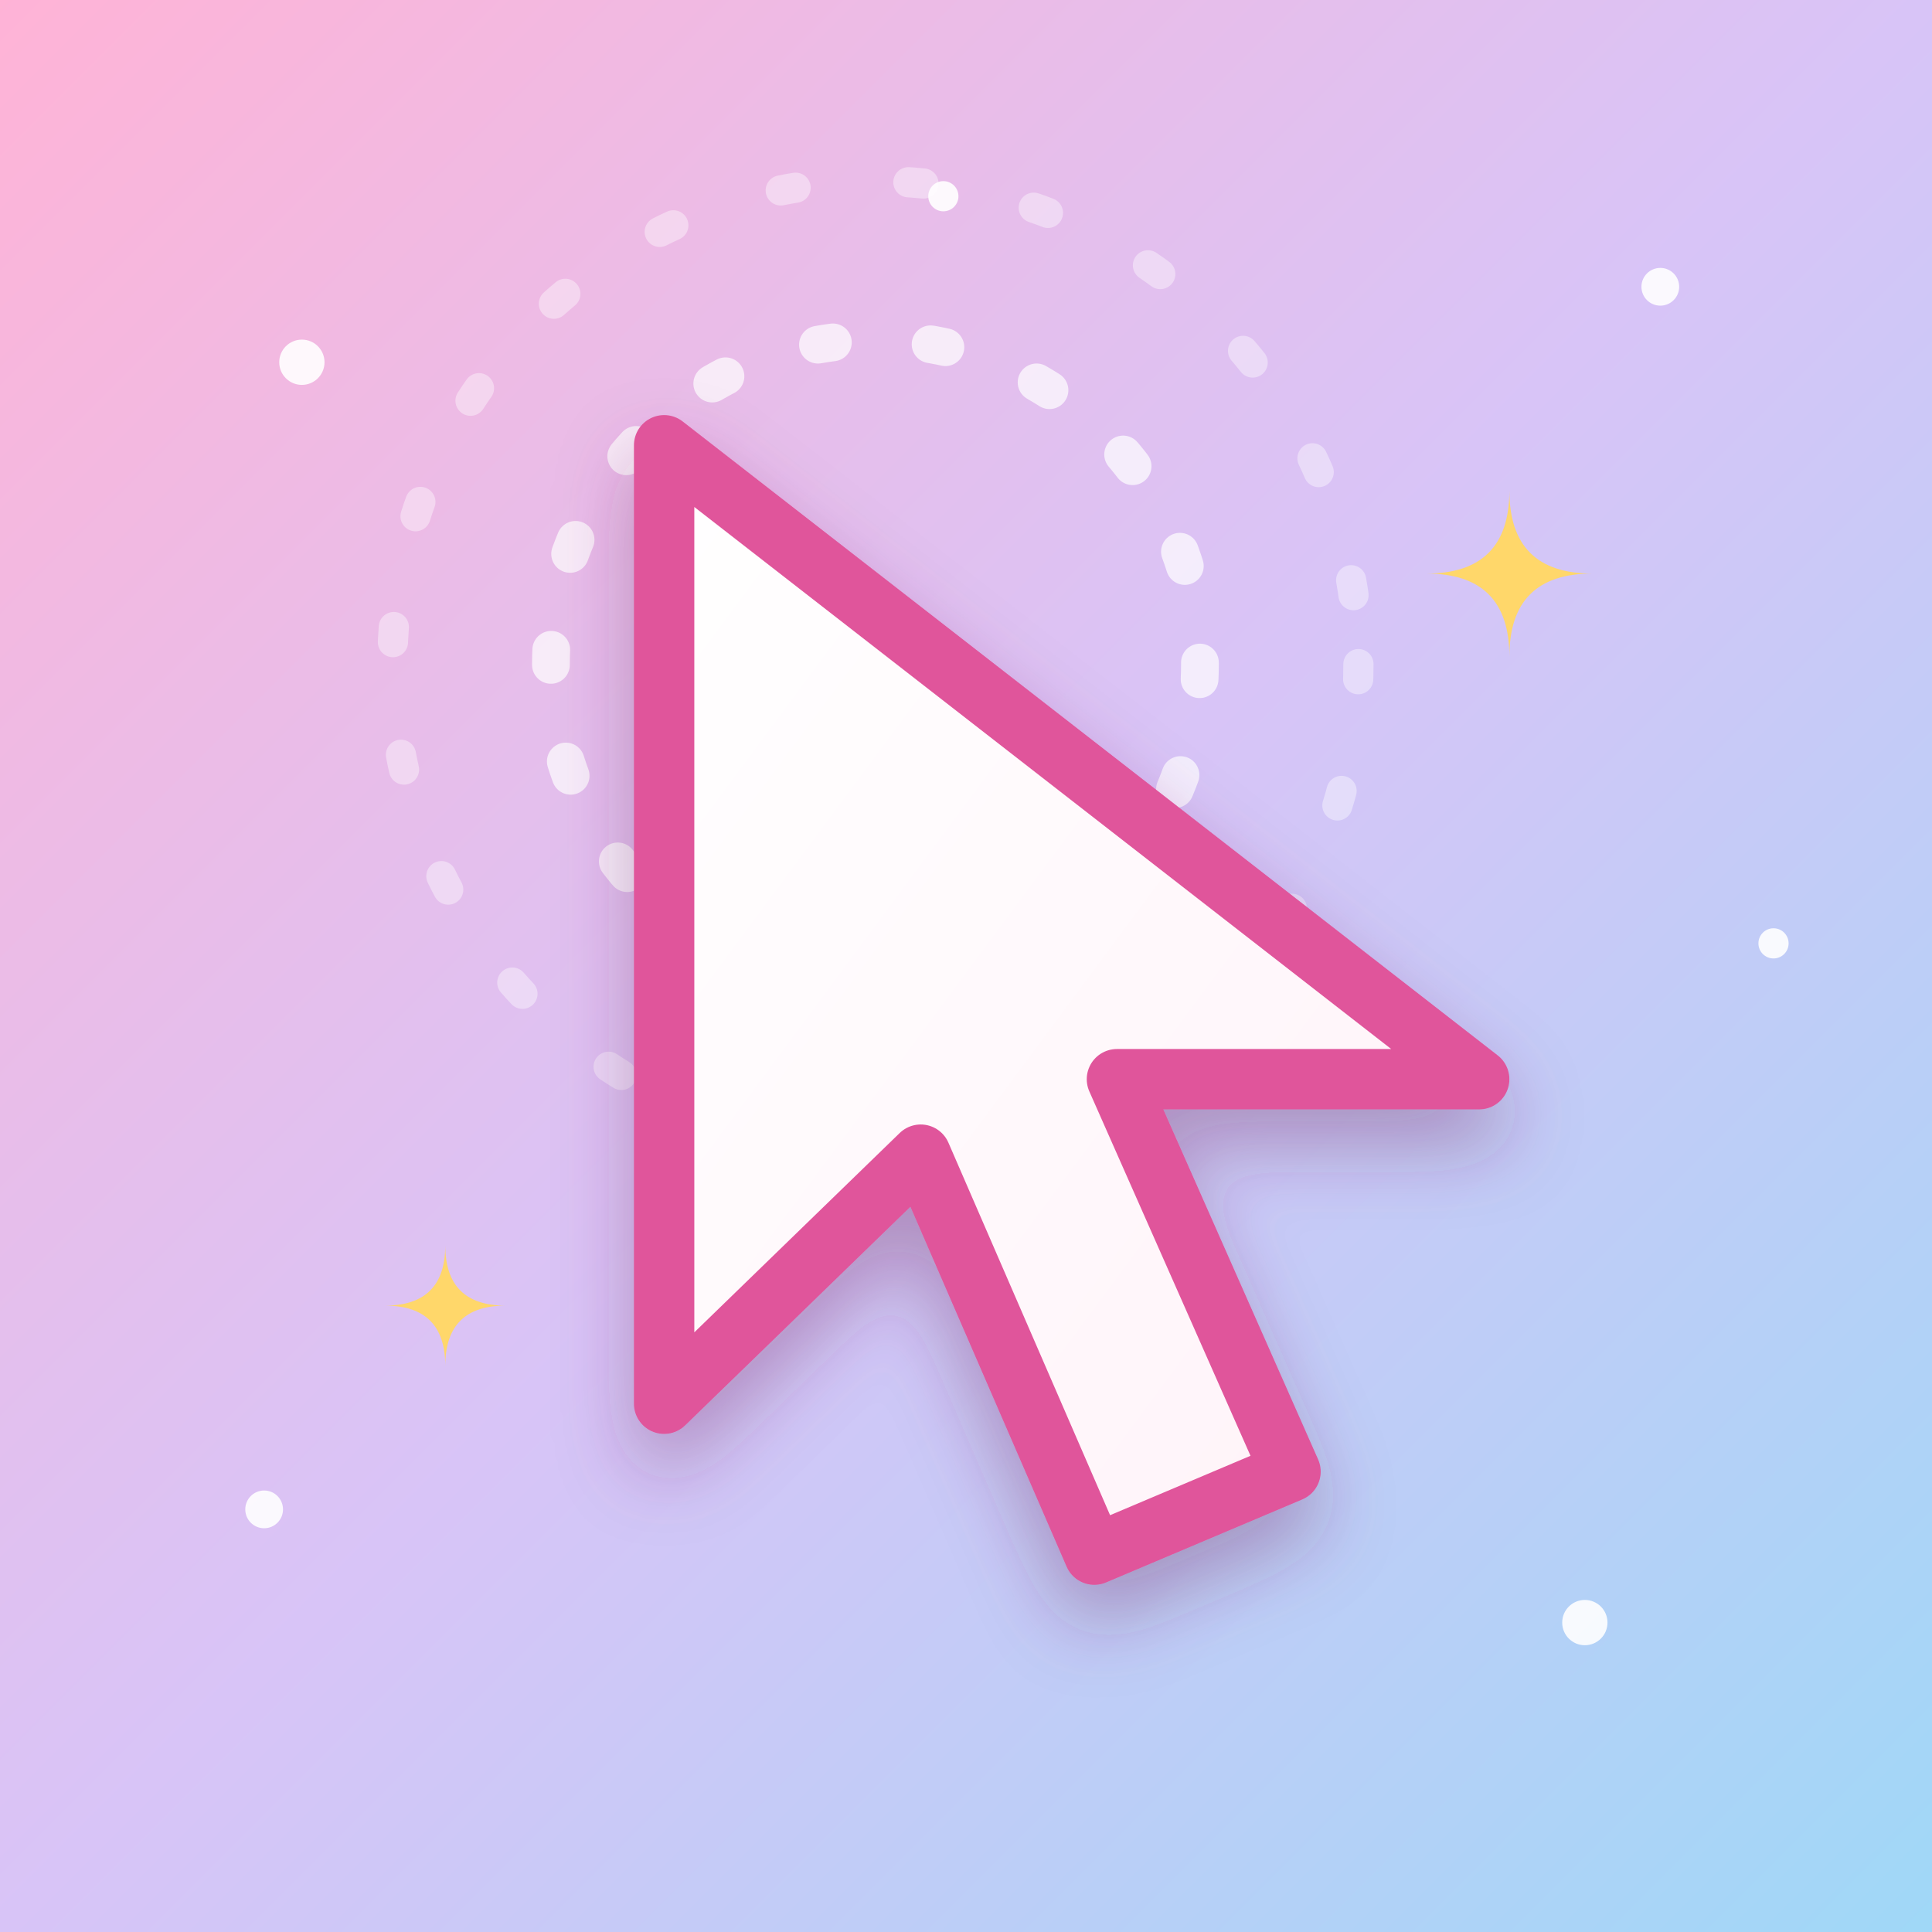
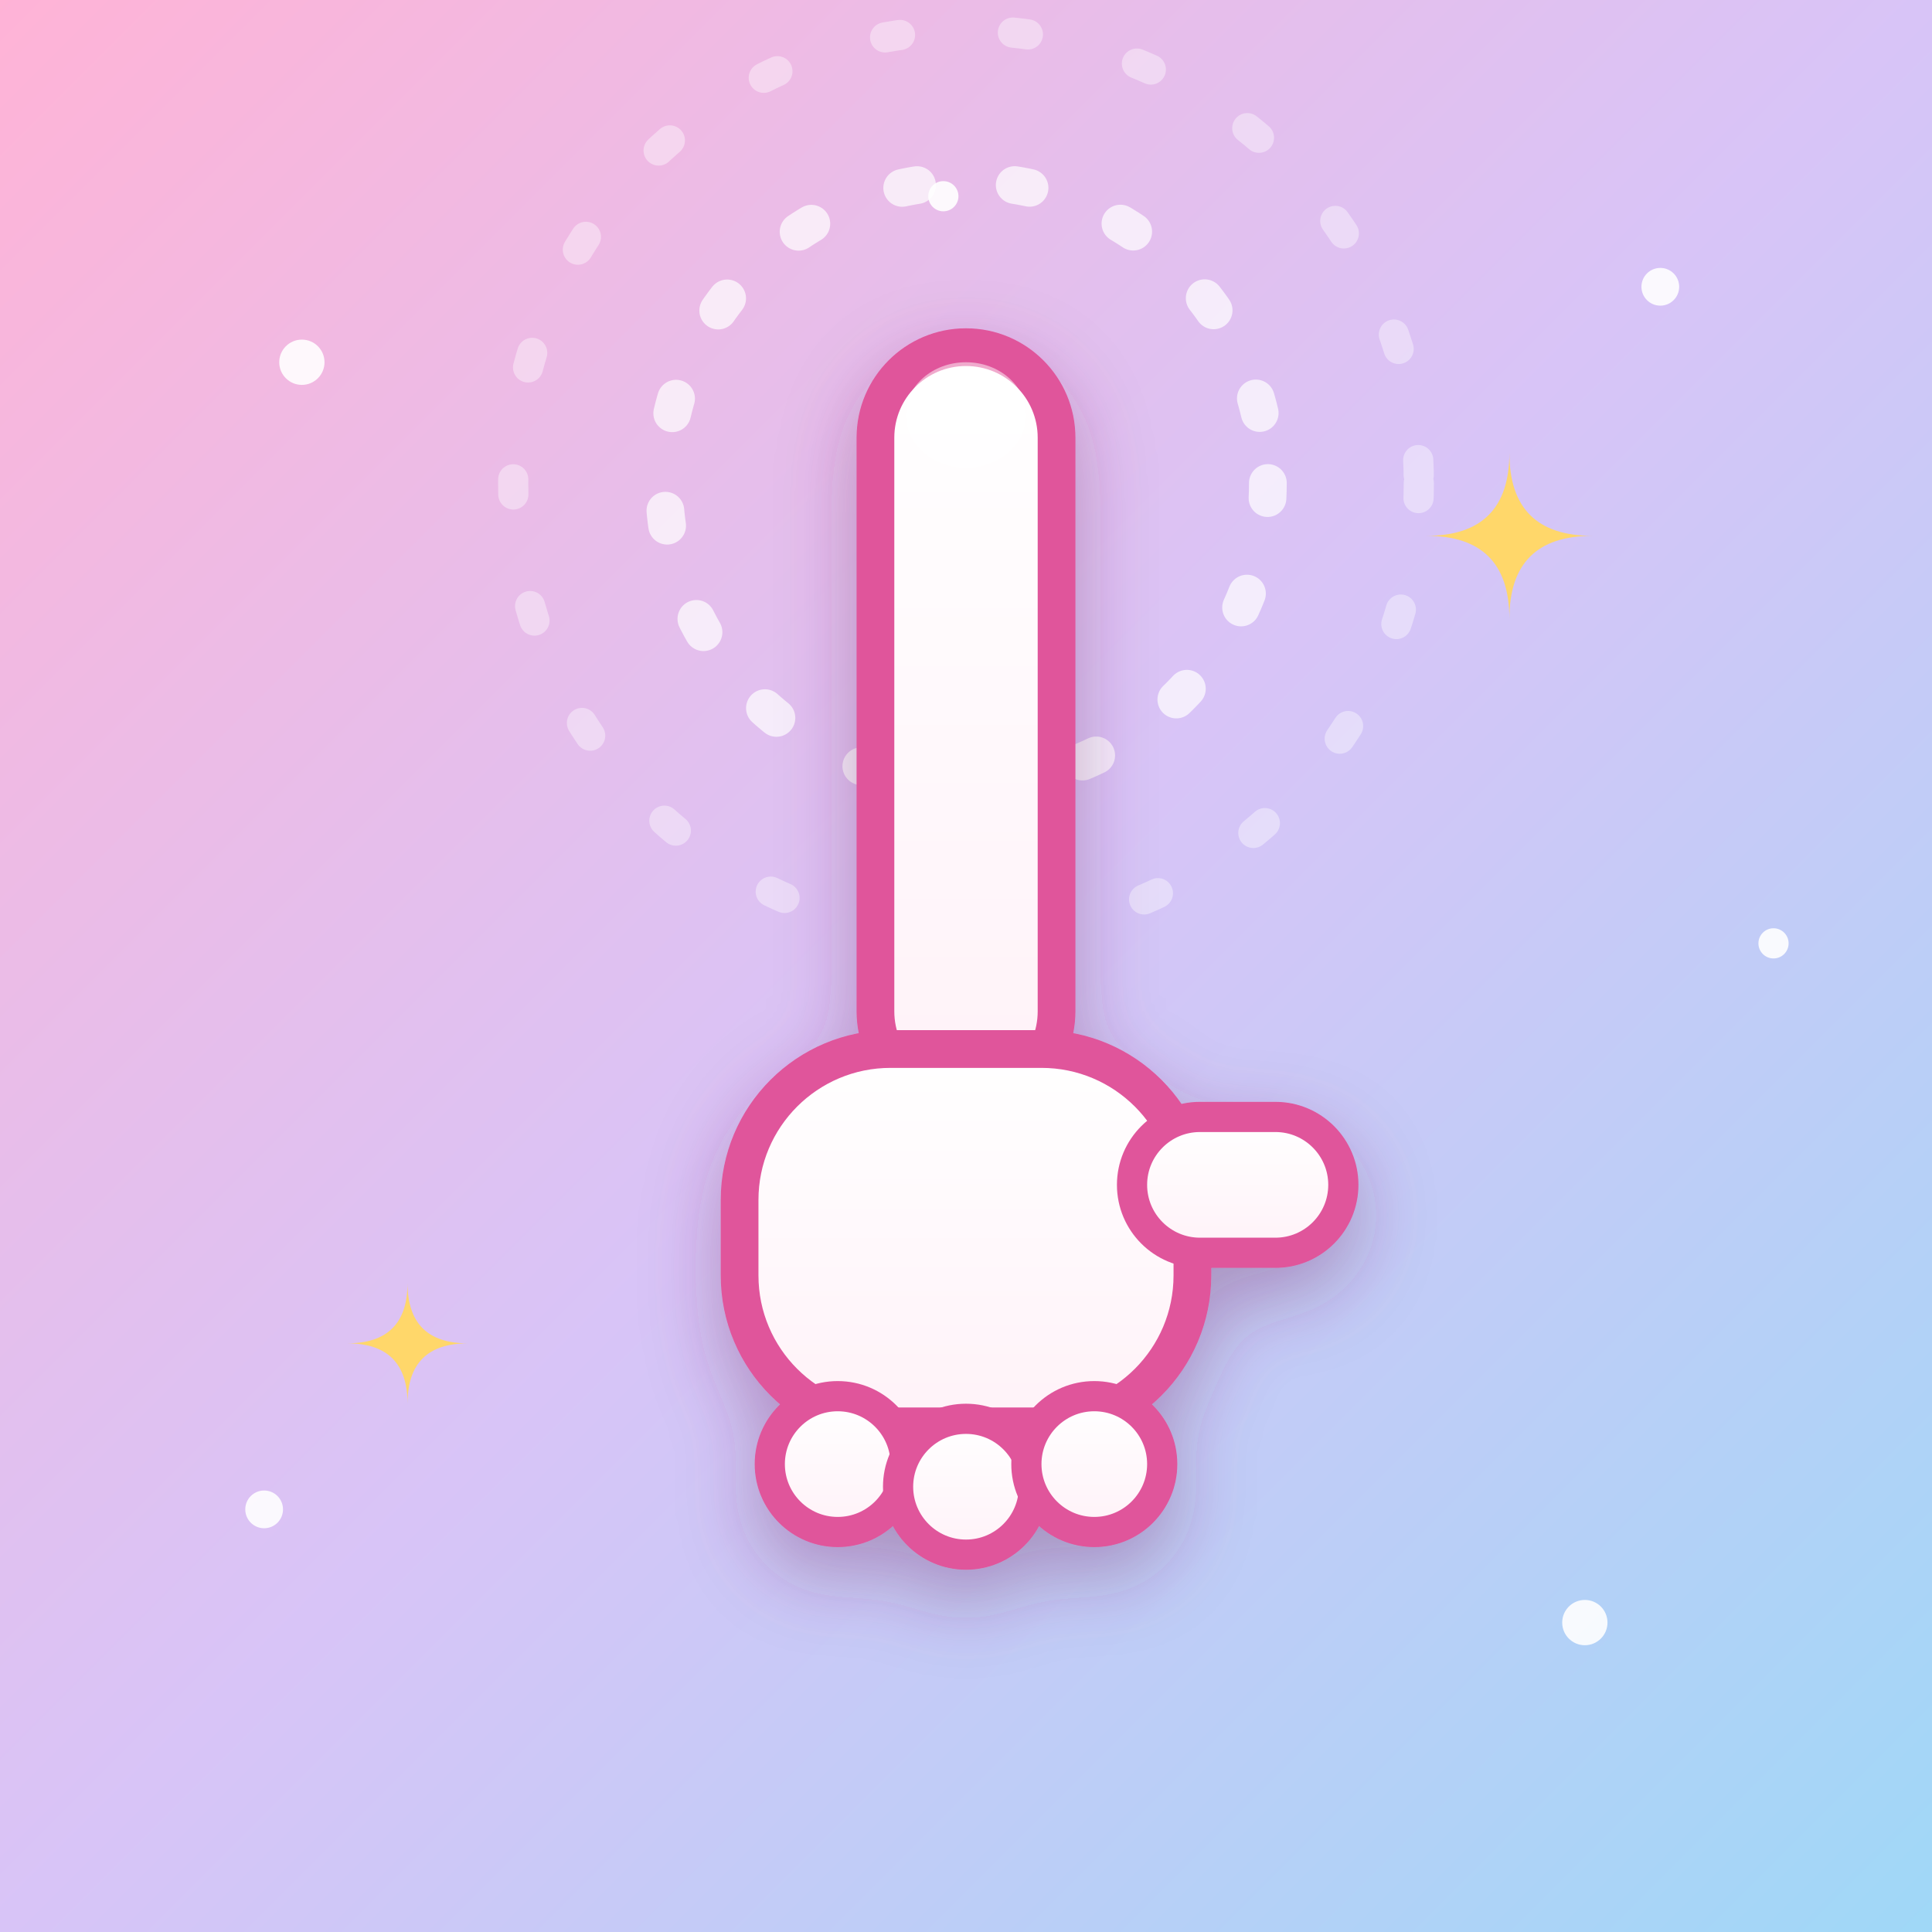
<svg xmlns="http://www.w3.org/2000/svg" viewBox="0 0 512 512">
  <defs>
    <linearGradient id="bg" x1="0" y1="0" x2="1" y2="1">
      <stop offset="0" stop-color="#ffb3d6" />
      <stop offset="0.5" stop-color="#d8c4f7" />
      <stop offset="1" stop-color="#9fd8f7" />
    </linearGradient>
-     <linearGradient id="arrow" x1="0" y1="0" x2="1" y2="1">
+     <linearGradient id="skin" x1="0" y1="0" x2="0" y2="1">
      <stop offset="0" stop-color="#ffffff" />
      <stop offset="1" stop-color="#fff2f8" />
    </linearGradient>
    <filter id="sh" x="-20%" y="-20%" width="150%" height="150%">
-       <feDropShadow dx="0" dy="10" stdDeviation="10" flood-color="#74285f" flood-opacity="0.35" />
+       <feDropShadow dx="0" dy="8" stdDeviation="10" flood-color="#74285f" flood-opacity="0.35" />
    </filter>
  </defs>
  <rect width="512" height="512" fill="url(#bg)" />
  <g fill="#ffffff" opacity="0.9">
    <circle cx="80" cy="96" r="6" />
    <circle cx="440" cy="76" r="5" />
    <circle cx="420" cy="430" r="6" />
    <circle cx="70" cy="400" r="5" />
    <circle cx="250" cy="52" r="4" />
    <circle cx="470" cy="250" r="4" />
  </g>
  <g fill="#ffd76a">
-     <path d="M400 130 Q400 152 422 152 Q400 152 400 174 Q400 152 378 152 Q400 152 400 130Z" />
-     <path d="M118 330 Q118 346 134 346 Q118 346 118 362 Q118 346 102 346 Q118 346 118 330Z" />
+     <path d="M400 120 Q400 142 422 142 Q400 142 400 164 Q400 142 378 142 Q400 142 400 120Z" />
+     <path d="M108 340 Q108 356 124 356 Q108 356 108 372 Q108 356 92 356 Q108 356 108 340Z" />
  </g>
  <g fill="none" stroke="#ffffff" stroke-linecap="round">
-     <circle cx="232" cy="176" r="86" stroke-width="10" opacity="0.7" stroke-dasharray="4 26" />
-     <circle cx="232" cy="176" r="128" stroke-width="8" opacity="0.4" stroke-dasharray="4 30" />
+     <circle cx="256" cy="128" r="80" stroke-width="10" opacity="0.7" stroke-dasharray="4 26" />
+     <circle cx="256" cy="128" r="120" stroke-width="8" opacity="0.4" stroke-dasharray="4 30" />
  </g>
  <g filter="url(#sh)">
-     <path d="M176 118 L176 372 L244 306 L290 412 L342 390 L296 286 L392 286 Z" fill="url(#arrow)" stroke="#e0559b" stroke-width="16" stroke-linejoin="round" />
+     <rect x="232" y="92" width="48" height="200" rx="24" fill="url(#skin)" stroke="#e0559b" stroke-width="10" stroke-linejoin="round" />
+     <rect x="240" y="96" width="32" height="28" rx="16" fill="#fff" opacity="0.5" />
+     <rect x="196" y="278" width="120" height="100" rx="40" fill="url(#skin)" stroke="#e0559b" stroke-width="10" stroke-linejoin="round" />
+     <rect x="300" y="296" width="56" height="36" rx="18" fill="url(#skin)" stroke="#e0559b" stroke-width="8" />
+     <circle cx="222" cy="388" r="18" fill="url(#skin)" stroke="#e0559b" stroke-width="8" />
+     <circle cx="256" cy="394" r="18" fill="url(#skin)" stroke="#e0559b" stroke-width="8" />
+     <circle cx="290" cy="388" r="18" fill="url(#skin)" stroke="#e0559b" stroke-width="8" />
  </g>
</svg>
